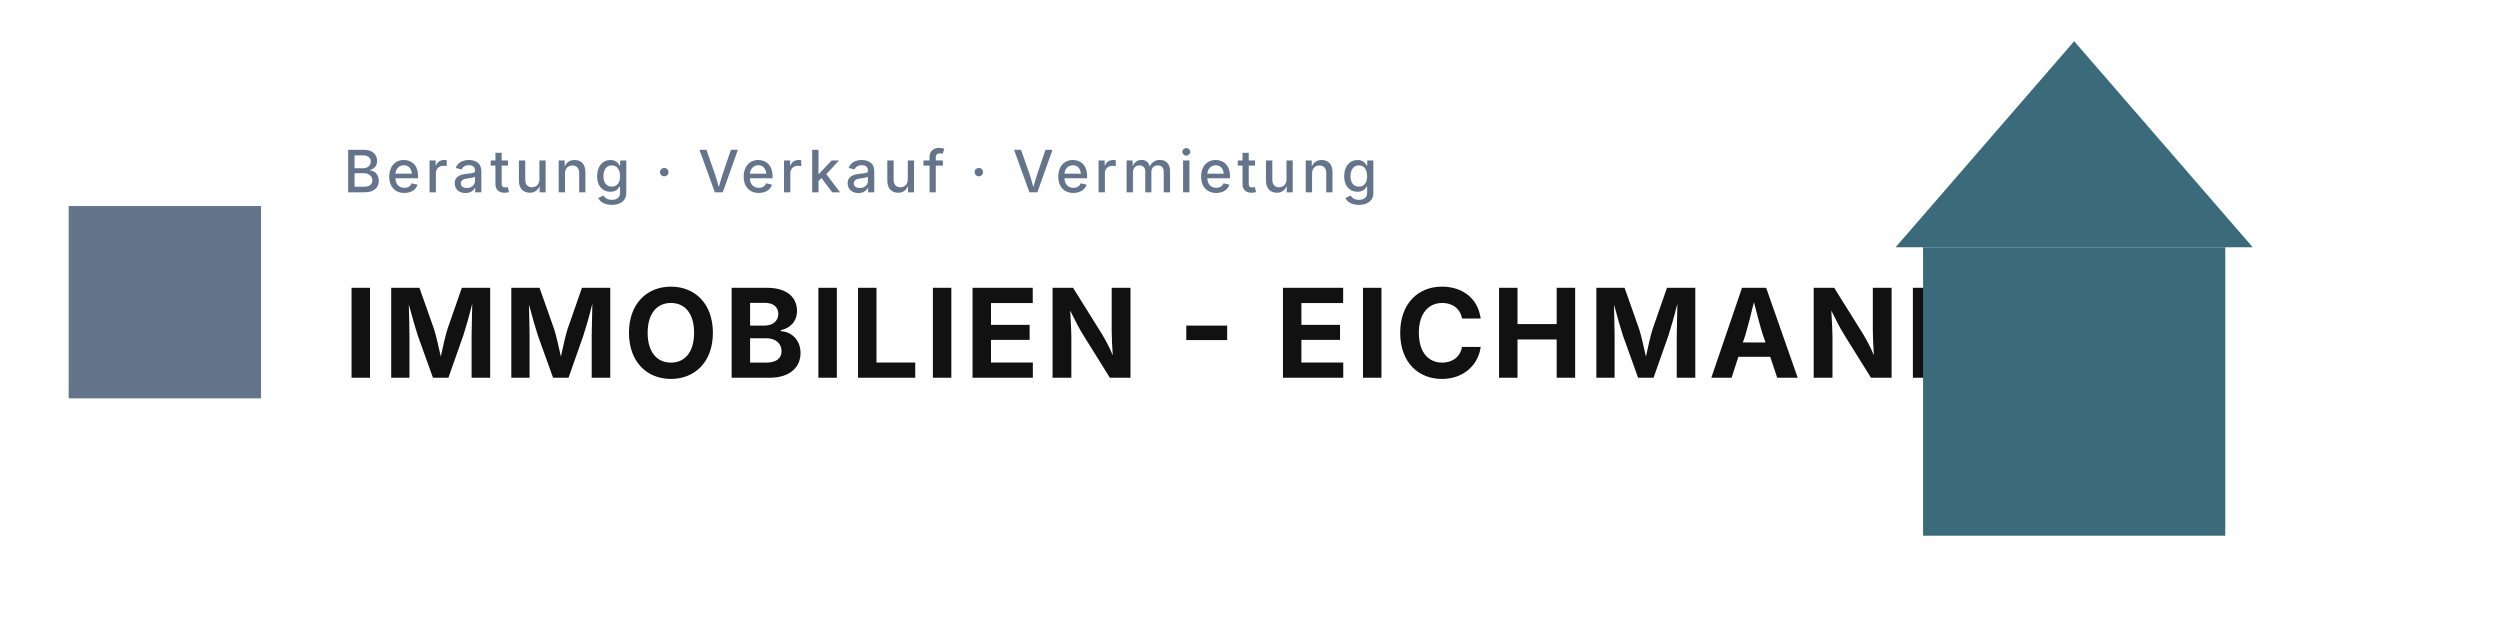
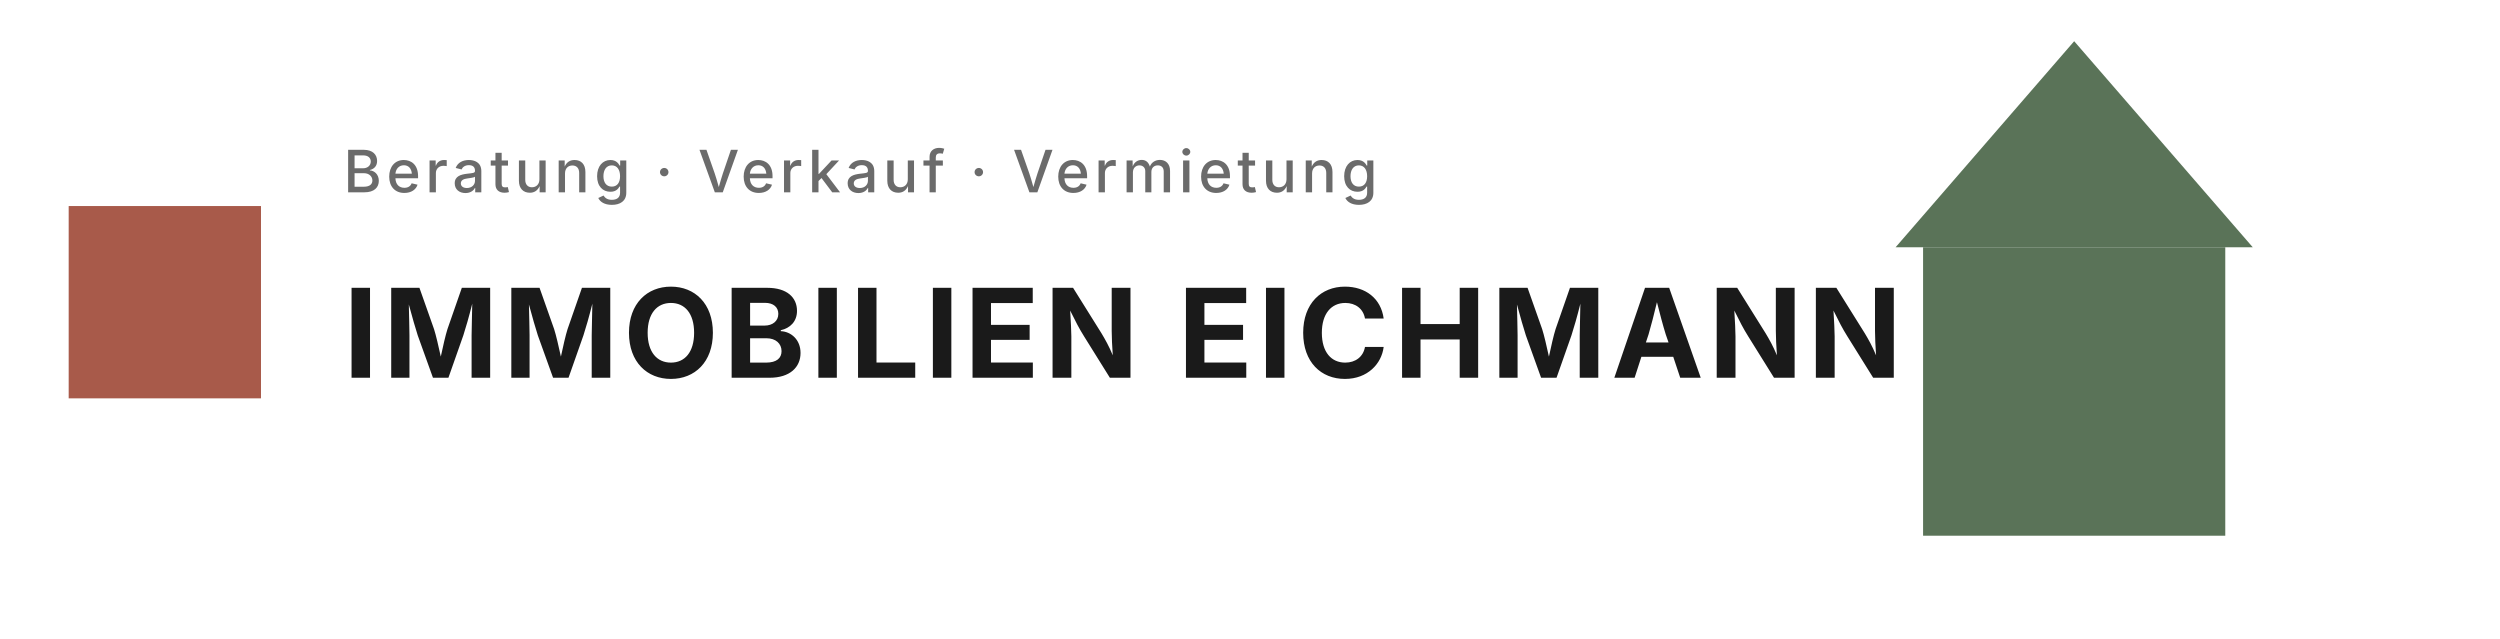
<svg xmlns="http://www.w3.org/2000/svg" viewBox="0 0 364 93" role="img" aria-labelledby="t d">
-   <rect x="10" y="30" width="28" height="28" fill="#64748B" />
-   <text x="50" y="28" font-family="DM Sans, Inter, system-ui, -apple-system, Segoe UI, Roboto, Arial, sans-serif" font-size="8.5" font-weight="500" letter-spacing="0.08em" fill="#64748B">Beratung · Verkauf · Vermietung</text>
-   <text x="50" y="55" font-family="DM Sans, Inter, system-ui, -apple-system, Segoe UI, Roboto, Arial, sans-serif" font-size="18" font-weight="700" letter-spacing="0.04em" fill="#111111">IMMOBILIEN - EICHMANN</text>
-   <g fill="#3B6B7A">
+   <rect x="10" y="30" width="28" height="28" fill="#A85A4A" />
+   <text x="50" y="28" font-family="DM Sans, Inter, system-ui, -apple-system, Segoe UI, Roboto, Arial, sans-serif" font-size="8.5" font-weight="500" letter-spacing="0.08em" fill="#6B6B6B">Beratung · Verkauf · Vermietung</text>
+   <text x="50" y="55" font-family="DM Sans, Inter, system-ui, -apple-system, Segoe UI, Roboto, Arial, sans-serif" font-size="18" font-weight="700" letter-spacing="0.04em" fill="#1A1A1A">IMMOBILIEN EICHMANN</text>
+   <g fill="#5A7358">
    <polygon points="302,6 276,36 328,36" />
    <rect x="280" y="36" width="44" height="42" />
  </g>
</svg>
